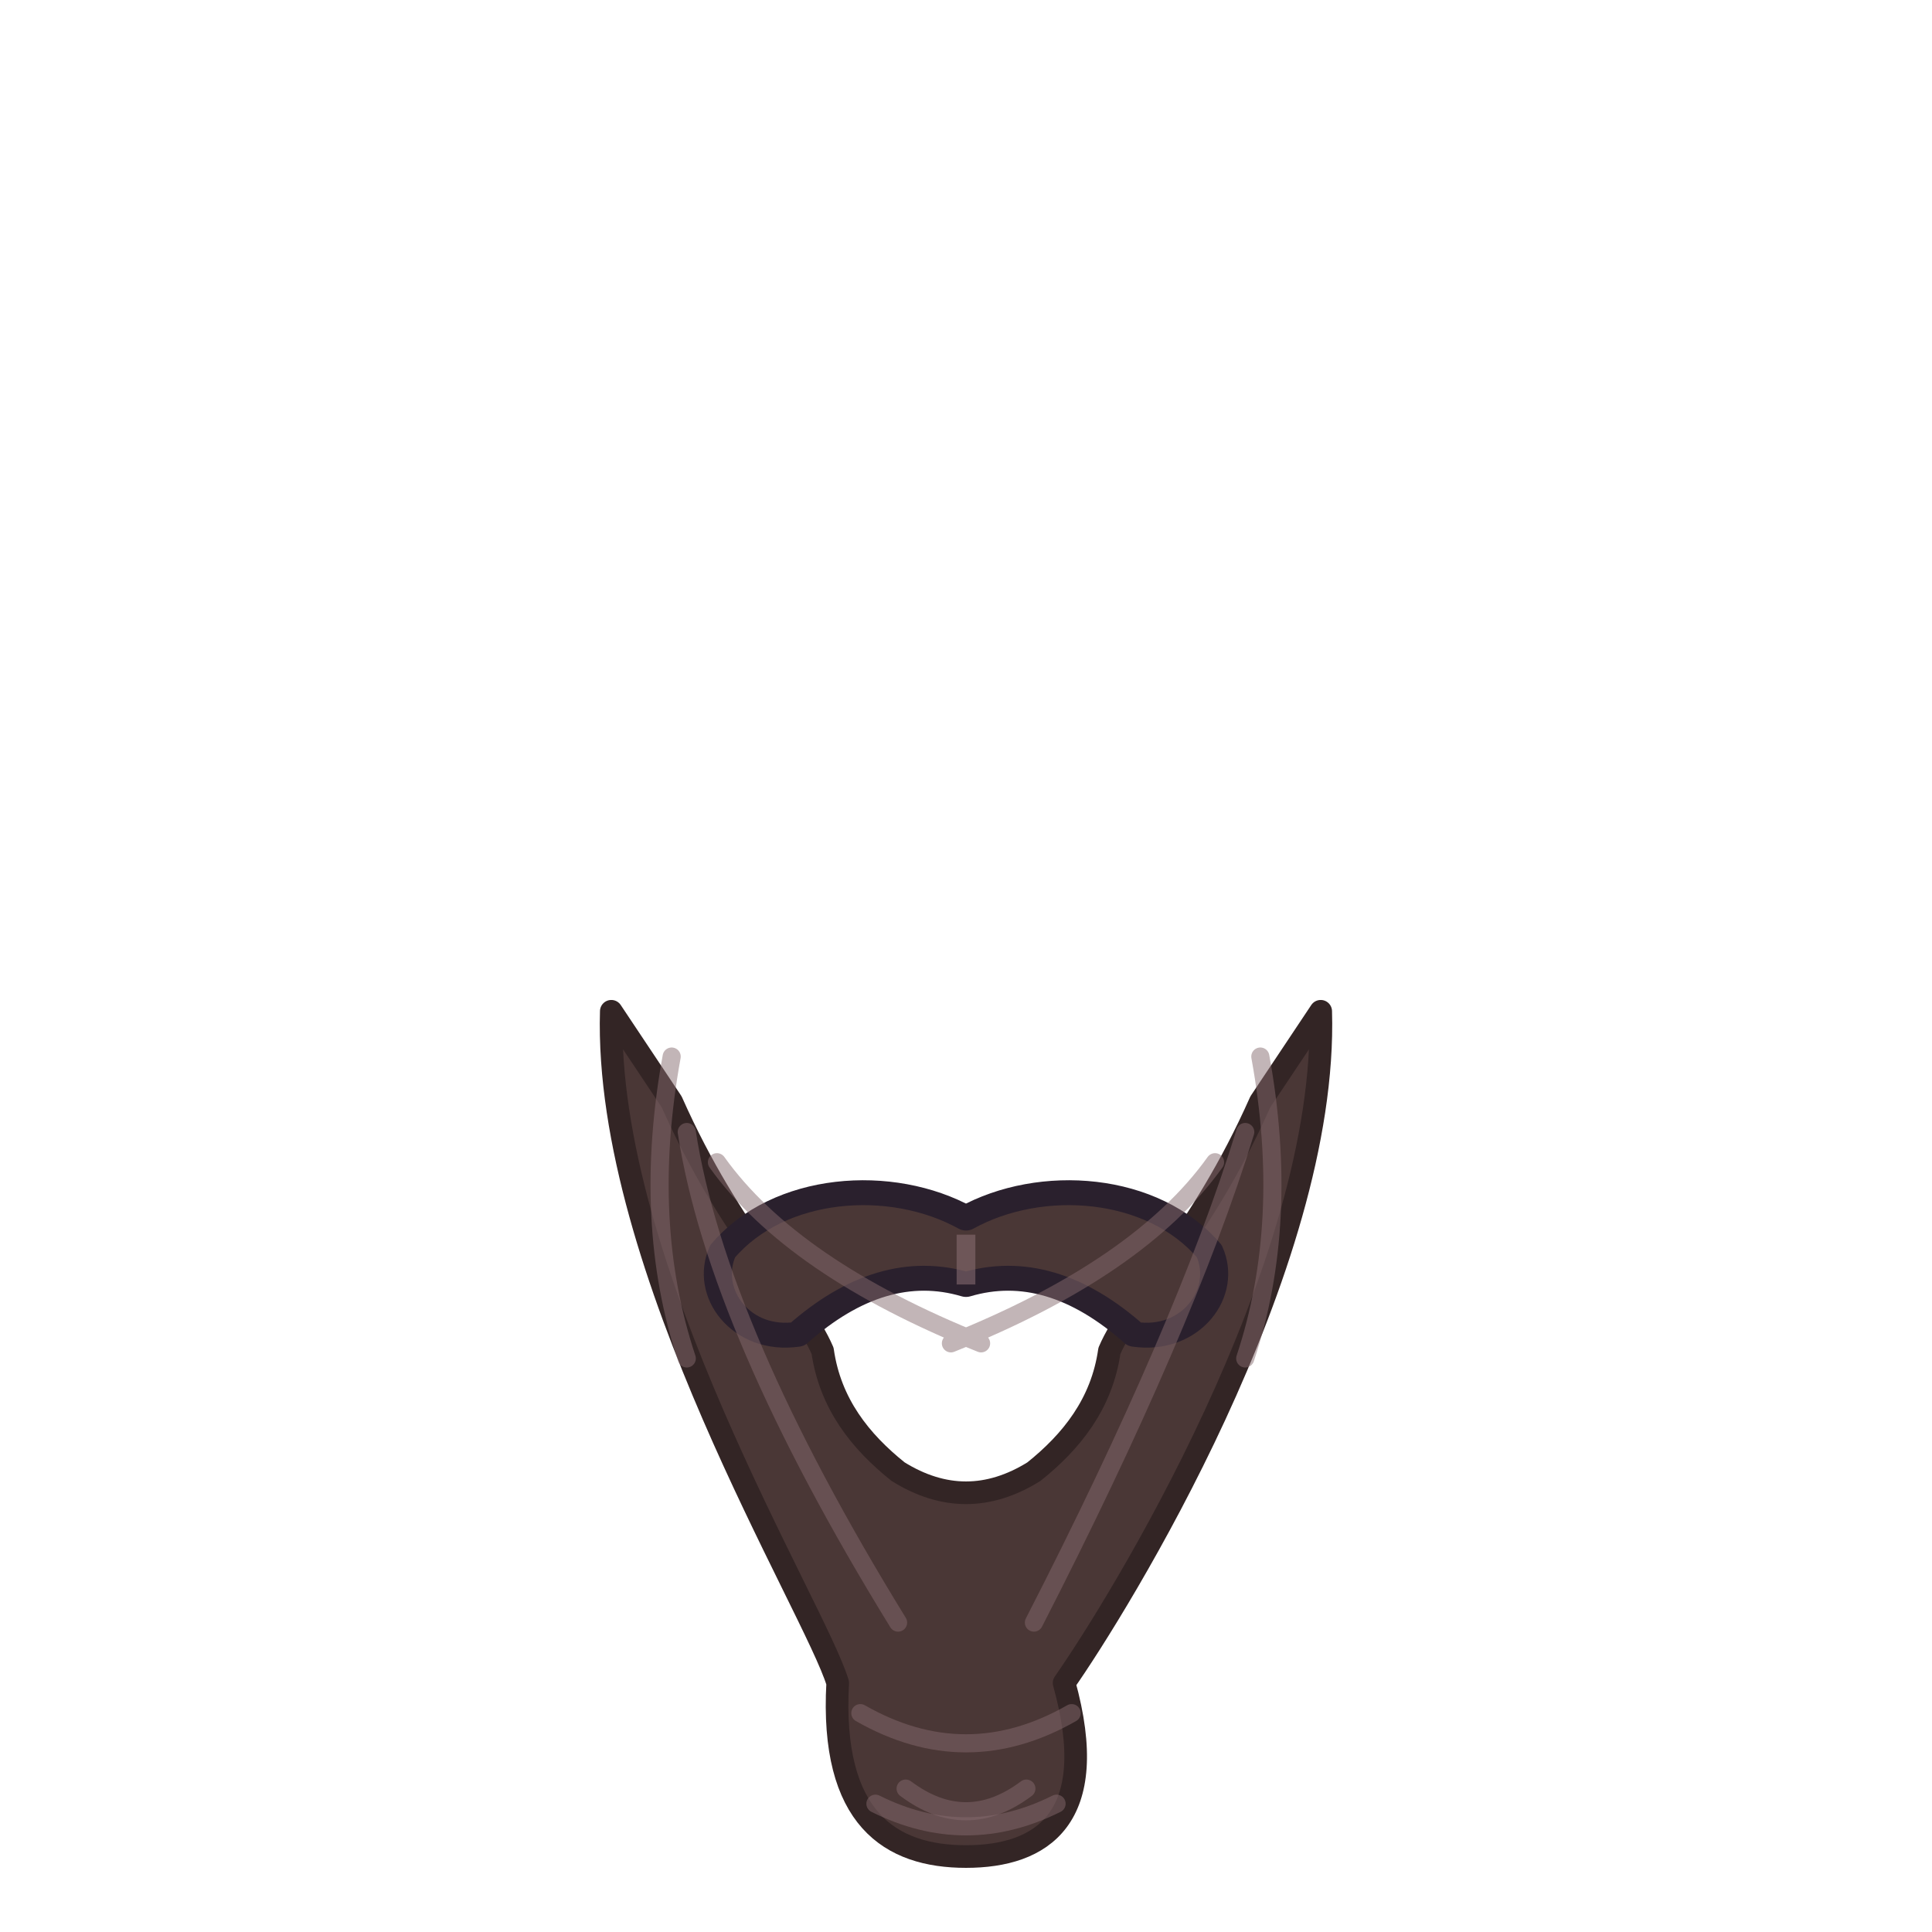
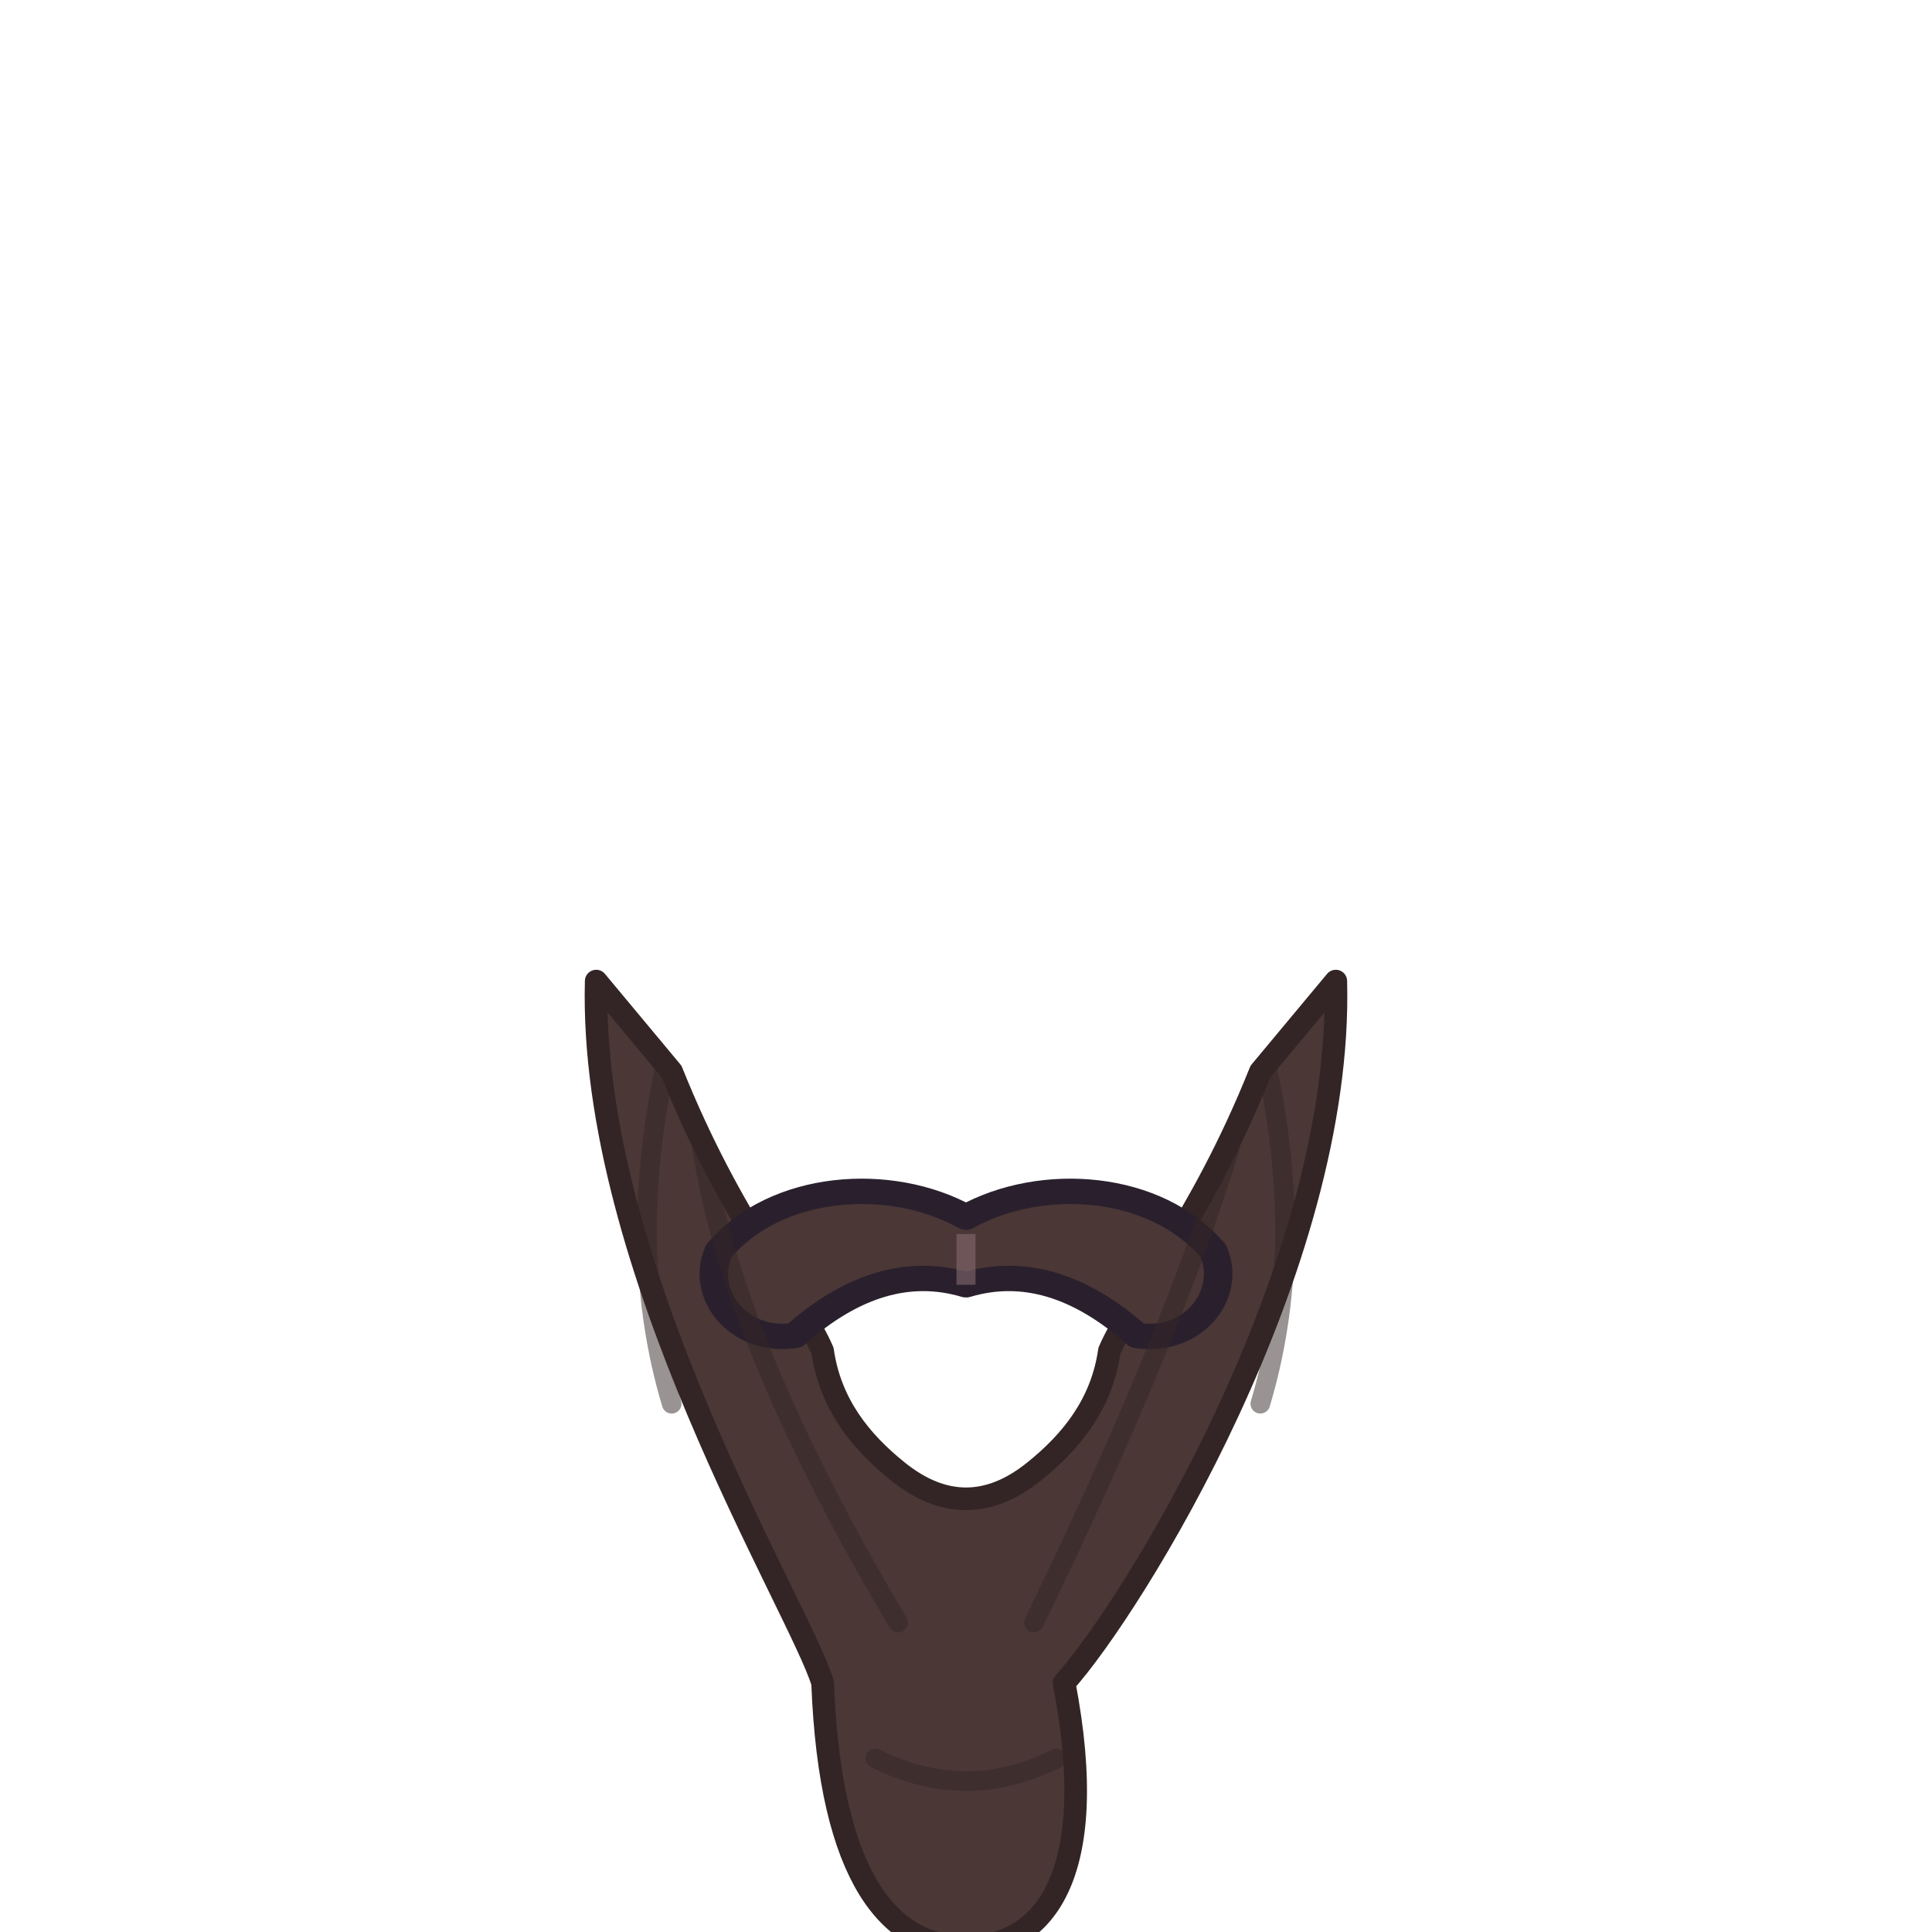
<svg xmlns="http://www.w3.org/2000/svg" viewBox="0 0 256 256" width="256" height="256" fill="none">
  <g opacity="0.97">
-     <path d="M81 134     C80 168 108 213 111 223     C110 241 118 246 128 246 C138 246 146 241 141 223     C148 213 176 168 175 134     L167 146     C159 164 150 172 147 179     C146 186 142 191 137 195     Q128 200.6 119 195     C114 191 110 186 109 179     C106 172 97 164 89 146Z" fill="#453130" stroke="#2d1f1f" stroke-width="3" stroke-linejoin="round" />
-     <g transform="translate(128 168) scale(1.24 1.1) translate(-128 -168)">
+     <path d="M79 130     C78 168 106 213 109 223     C110 249 118 258 128 258 C138 258 146 249 141 223     C150 213 178 168 177 130     L167 142     C159 162 150 172 147 179     C146 186 142 191 137 195     Q128 202.2 119 195     C114 191 110 186 109 179     C106 172 97 162 89 142Z" fill="#453130" stroke="#2d1f1f" stroke-width="3" stroke-linejoin="round" />
+     <g transform="translate(128 168) scale(1.26 1.12) translate(-128 -168)">
      <path d="M128 162 C120 157 108 158 102 166 C100 171 104 177 110 176 C116 170 122 168 128 170 C134 168 140 170 146 176 C152 177 156 171 154 166 C148 158 136 157 128 162Z" fill="#453130" stroke="#241a27" stroke-width="3" stroke-linejoin="round" />
      <path d="M128 164 V170" stroke="#82666a" stroke-width="2" opacity=".6" />
    </g>
-     <path d="M95 154 Q105 168 130 178 M161 154 Q151 168 126 178 M91 150 Q95 176 119 215 M165 150 Q157 176 137 215 M114 227 Q128 235 142 227" stroke="#82666a" stroke-width="2.4" fill="none" opacity=".5" stroke-linecap="round" />
-     <path d="M116 239 Q128 245 140 239" stroke="#82666a" stroke-width="2.4" fill="none" opacity=".5" stroke-linecap="round" />
-     <path d="M89 140 q-4 22 2 40 M167 140 q4 22 -2 40 M120 237 q8 6 16 0" stroke="#82666a" stroke-width="2.4" fill="none" opacity=".5" stroke-linecap="round" />
+     <path d="M93 152 Q97 178 119 215 M163 152 Q155 178 137 215 M116 233 Q128 239 140 233" stroke="#2d1f1f" stroke-width="2.6" fill="none" opacity=".5" stroke-linecap="round" />
+     <path d="M88 142 q-5 24 1 44 M168 142 q5 24 -1 44" stroke="#2d1f1f" stroke-width="2.6" fill="none" opacity=".5" stroke-linecap="round" />
  </g>
</svg>
